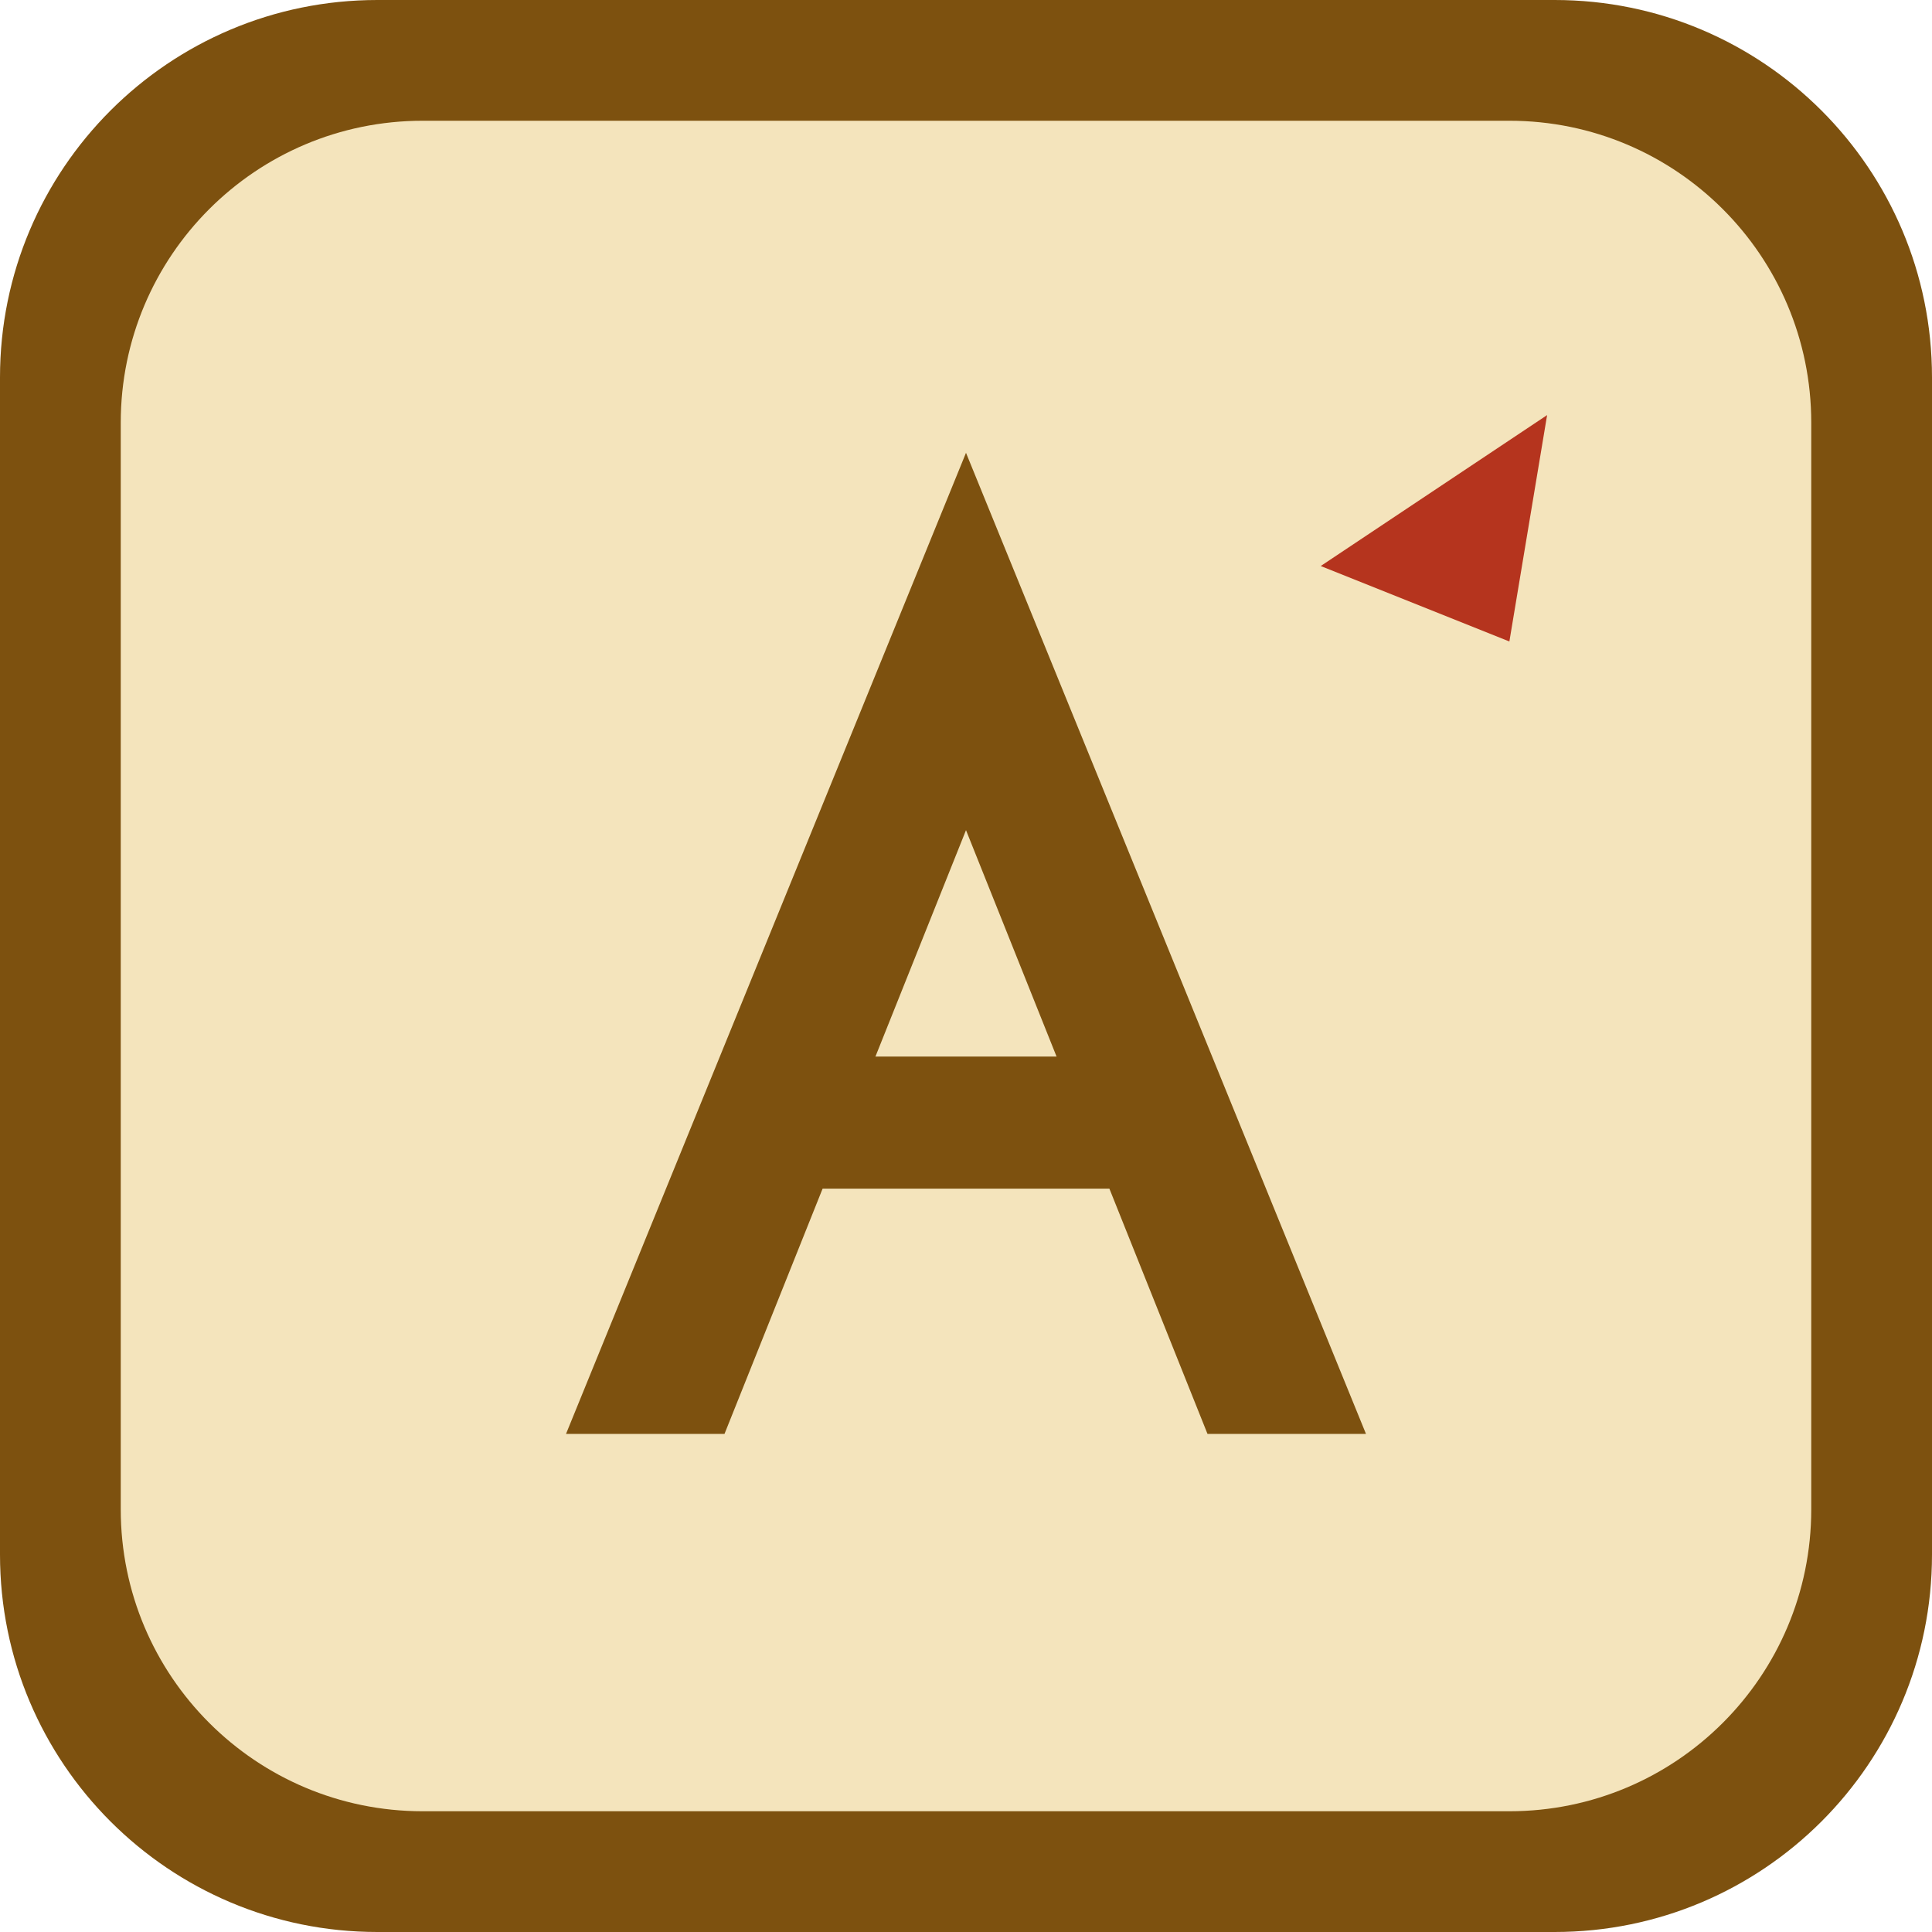
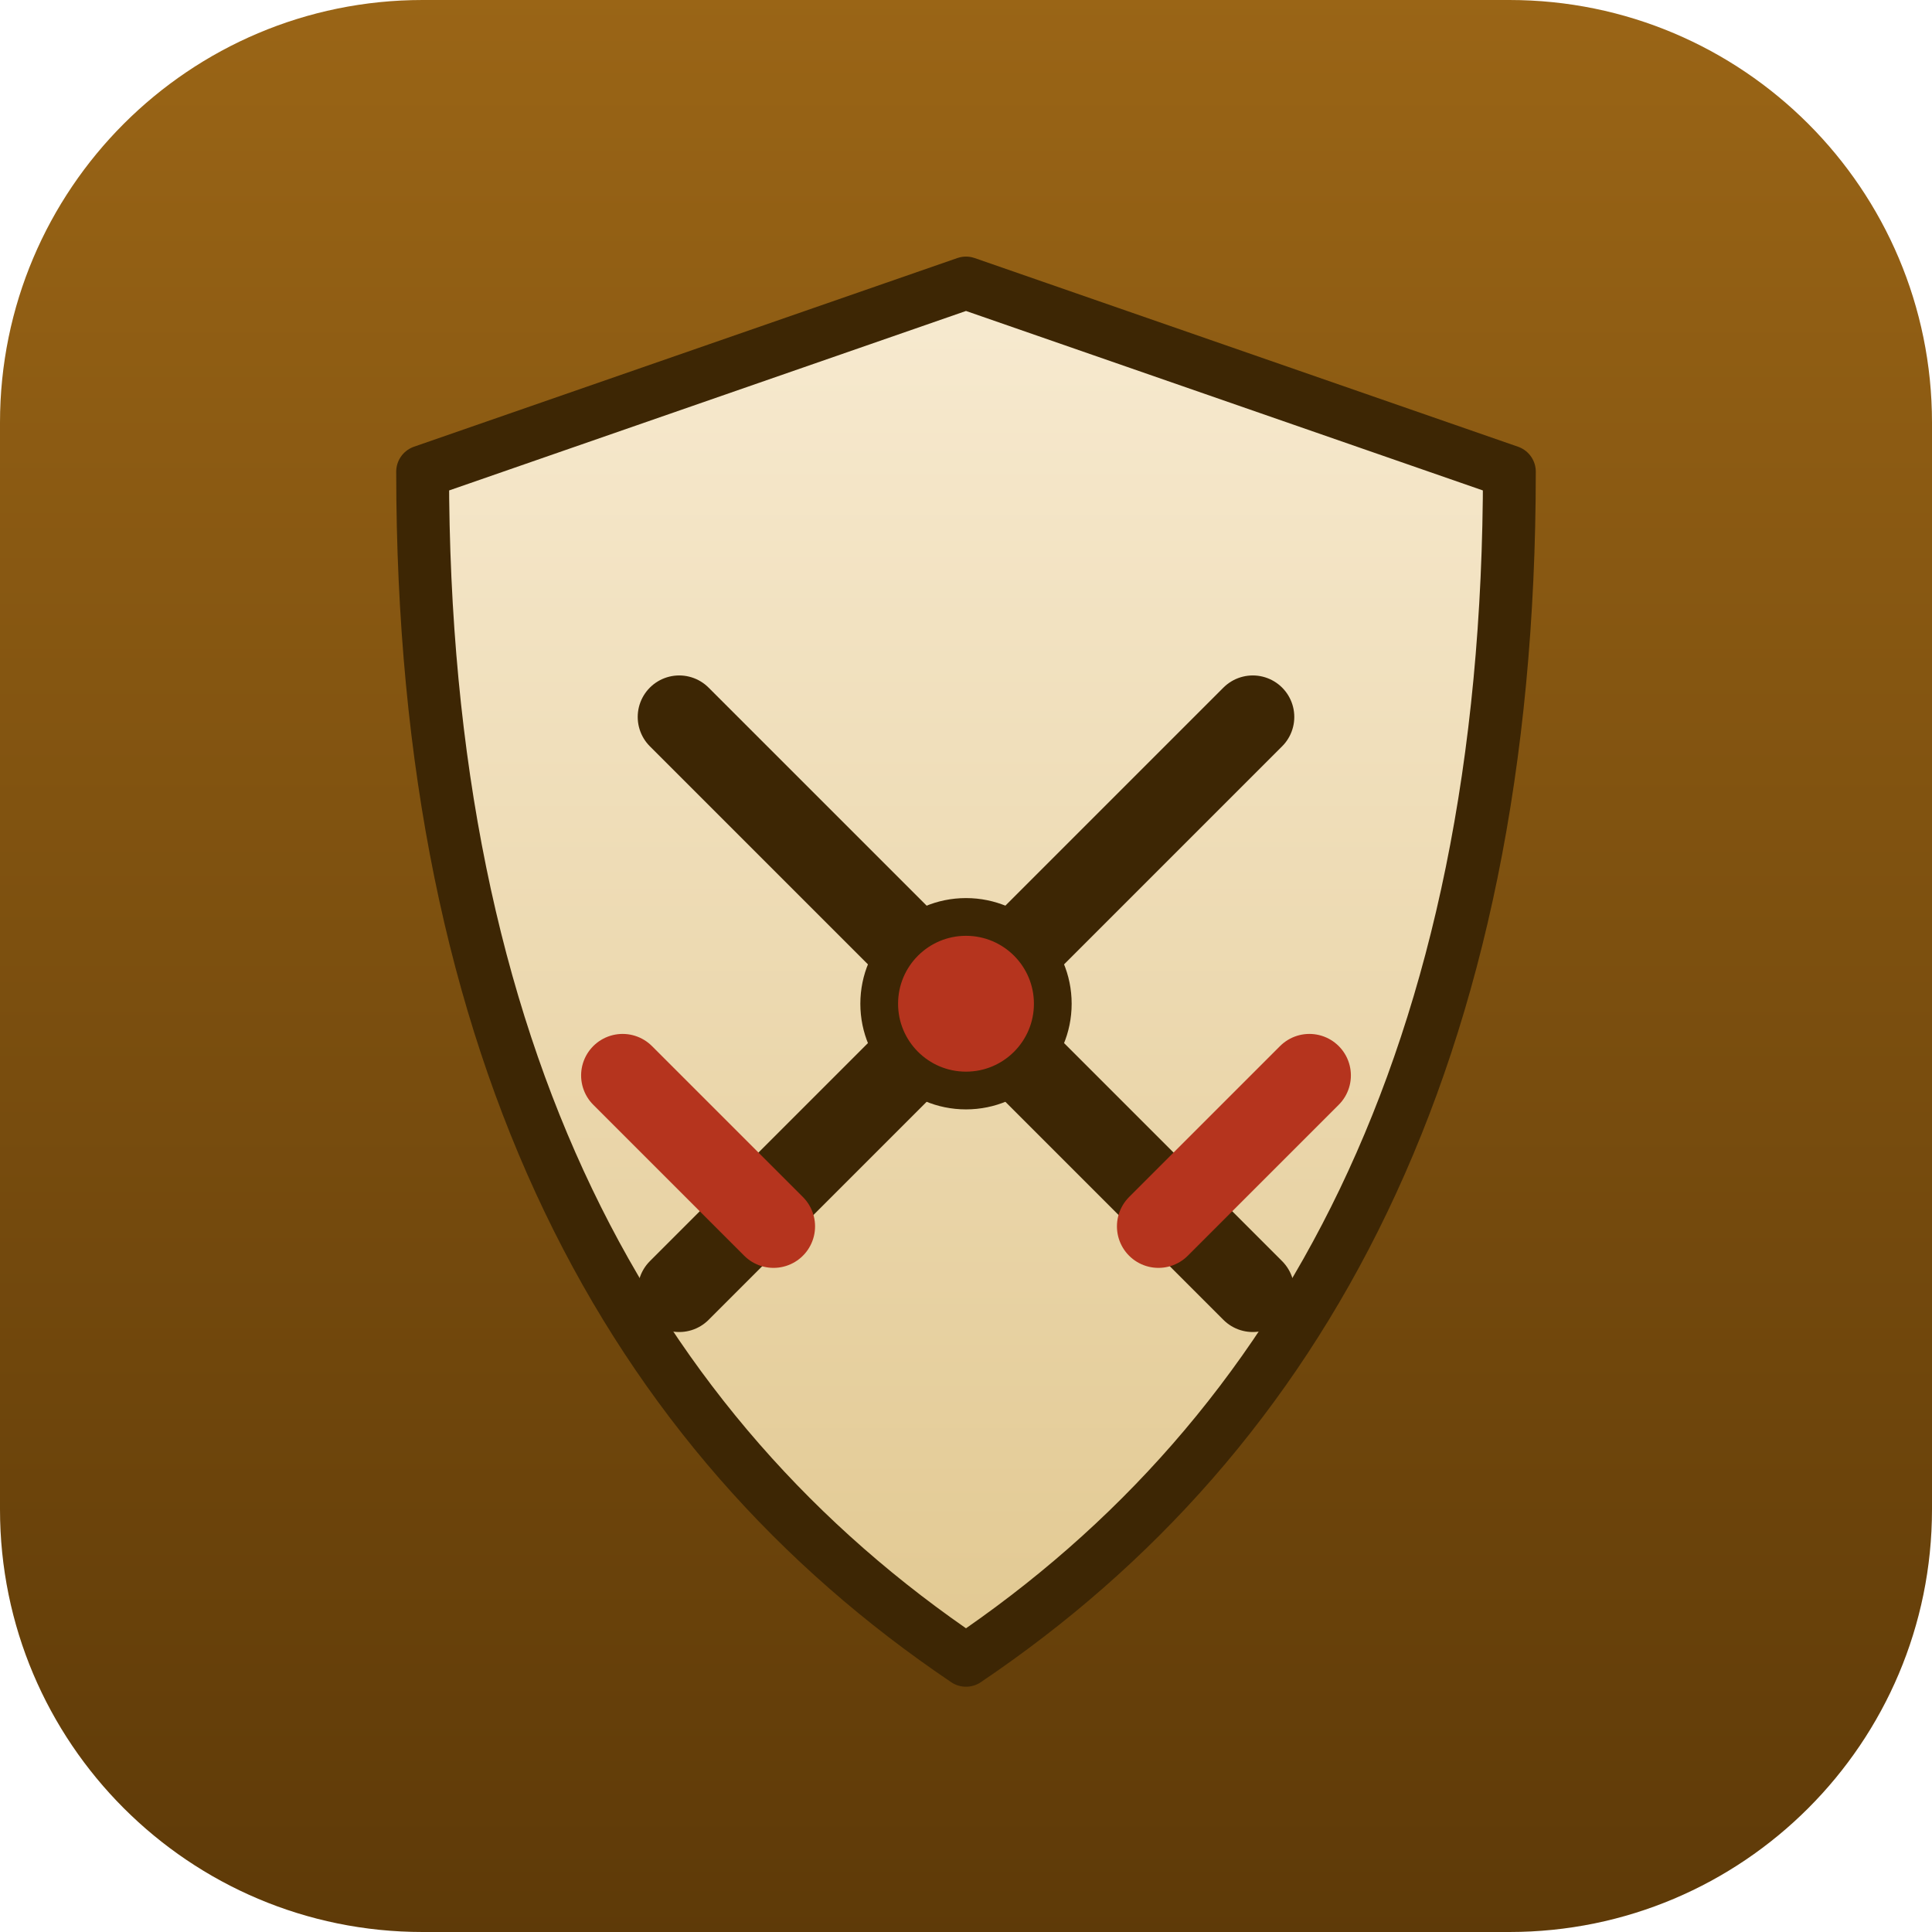
<svg xmlns="http://www.w3.org/2000/svg" viewBox="0 0 1024 1024">
-   <rect width="1024" height="1024" rx="200" fill="#7d510f" />
-   <rect x="64" y="64" width="896" height="896" rx="160" fill="#f4e4bc" />
-   <path d="M300 760 L512 240 L724 760 L640 760 L512 440 L384 760 Z" fill="#7d510f" />
-   <rect x="420" y="560" width="184" height="70" fill="#7d510f" />
-   <path d="M700 300 L820 220 L800 340 Z" fill="#b5341e" />
+   <defs>
+     <linearGradient id="bg" x1="0" y1="0" x2="0" y2="1">
+       <stop offset="0" stop-color="#9a6516" />
+       <stop offset="1" stop-color="#5e3a08" />
+     </linearGradient>
+     <linearGradient id="shield" x1="0" y1="0" x2="0" y2="1">
+       <stop offset="0" stop-color="#f7ead0" />
+       <stop offset="1" stop-color="#e2c992" />
+     </linearGradient>
+   </defs>
+   <rect width="1024" height="1024" rx="224" fill="url(#bg)" />
+   <path d="M512 150 L800 250 C800 560 690 760 512 880 C334 760 224 560 224 250 Z" fill="url(#shield)" stroke="#3d2604" stroke-width="28" stroke-linejoin="round" />
+   <g stroke="#3d2604" stroke-width="44" stroke-linecap="round">
+     <line x1="360" y1="380" x2="664" y2="684" />
+     <line x1="664" y1="380" x2="360" y2="684" />
+   </g>
+   <g stroke="#b5341e" stroke-width="44" stroke-linecap="round">
+     <line x1="330" y1="570" x2="410" y2="650" />
+     <line x1="694" y1="570" x2="614" y2="650" />
+   </g>
+   <circle cx="512" cy="532" r="46" fill="#b5341e" stroke="#3d2604" stroke-width="20" />
</svg>
